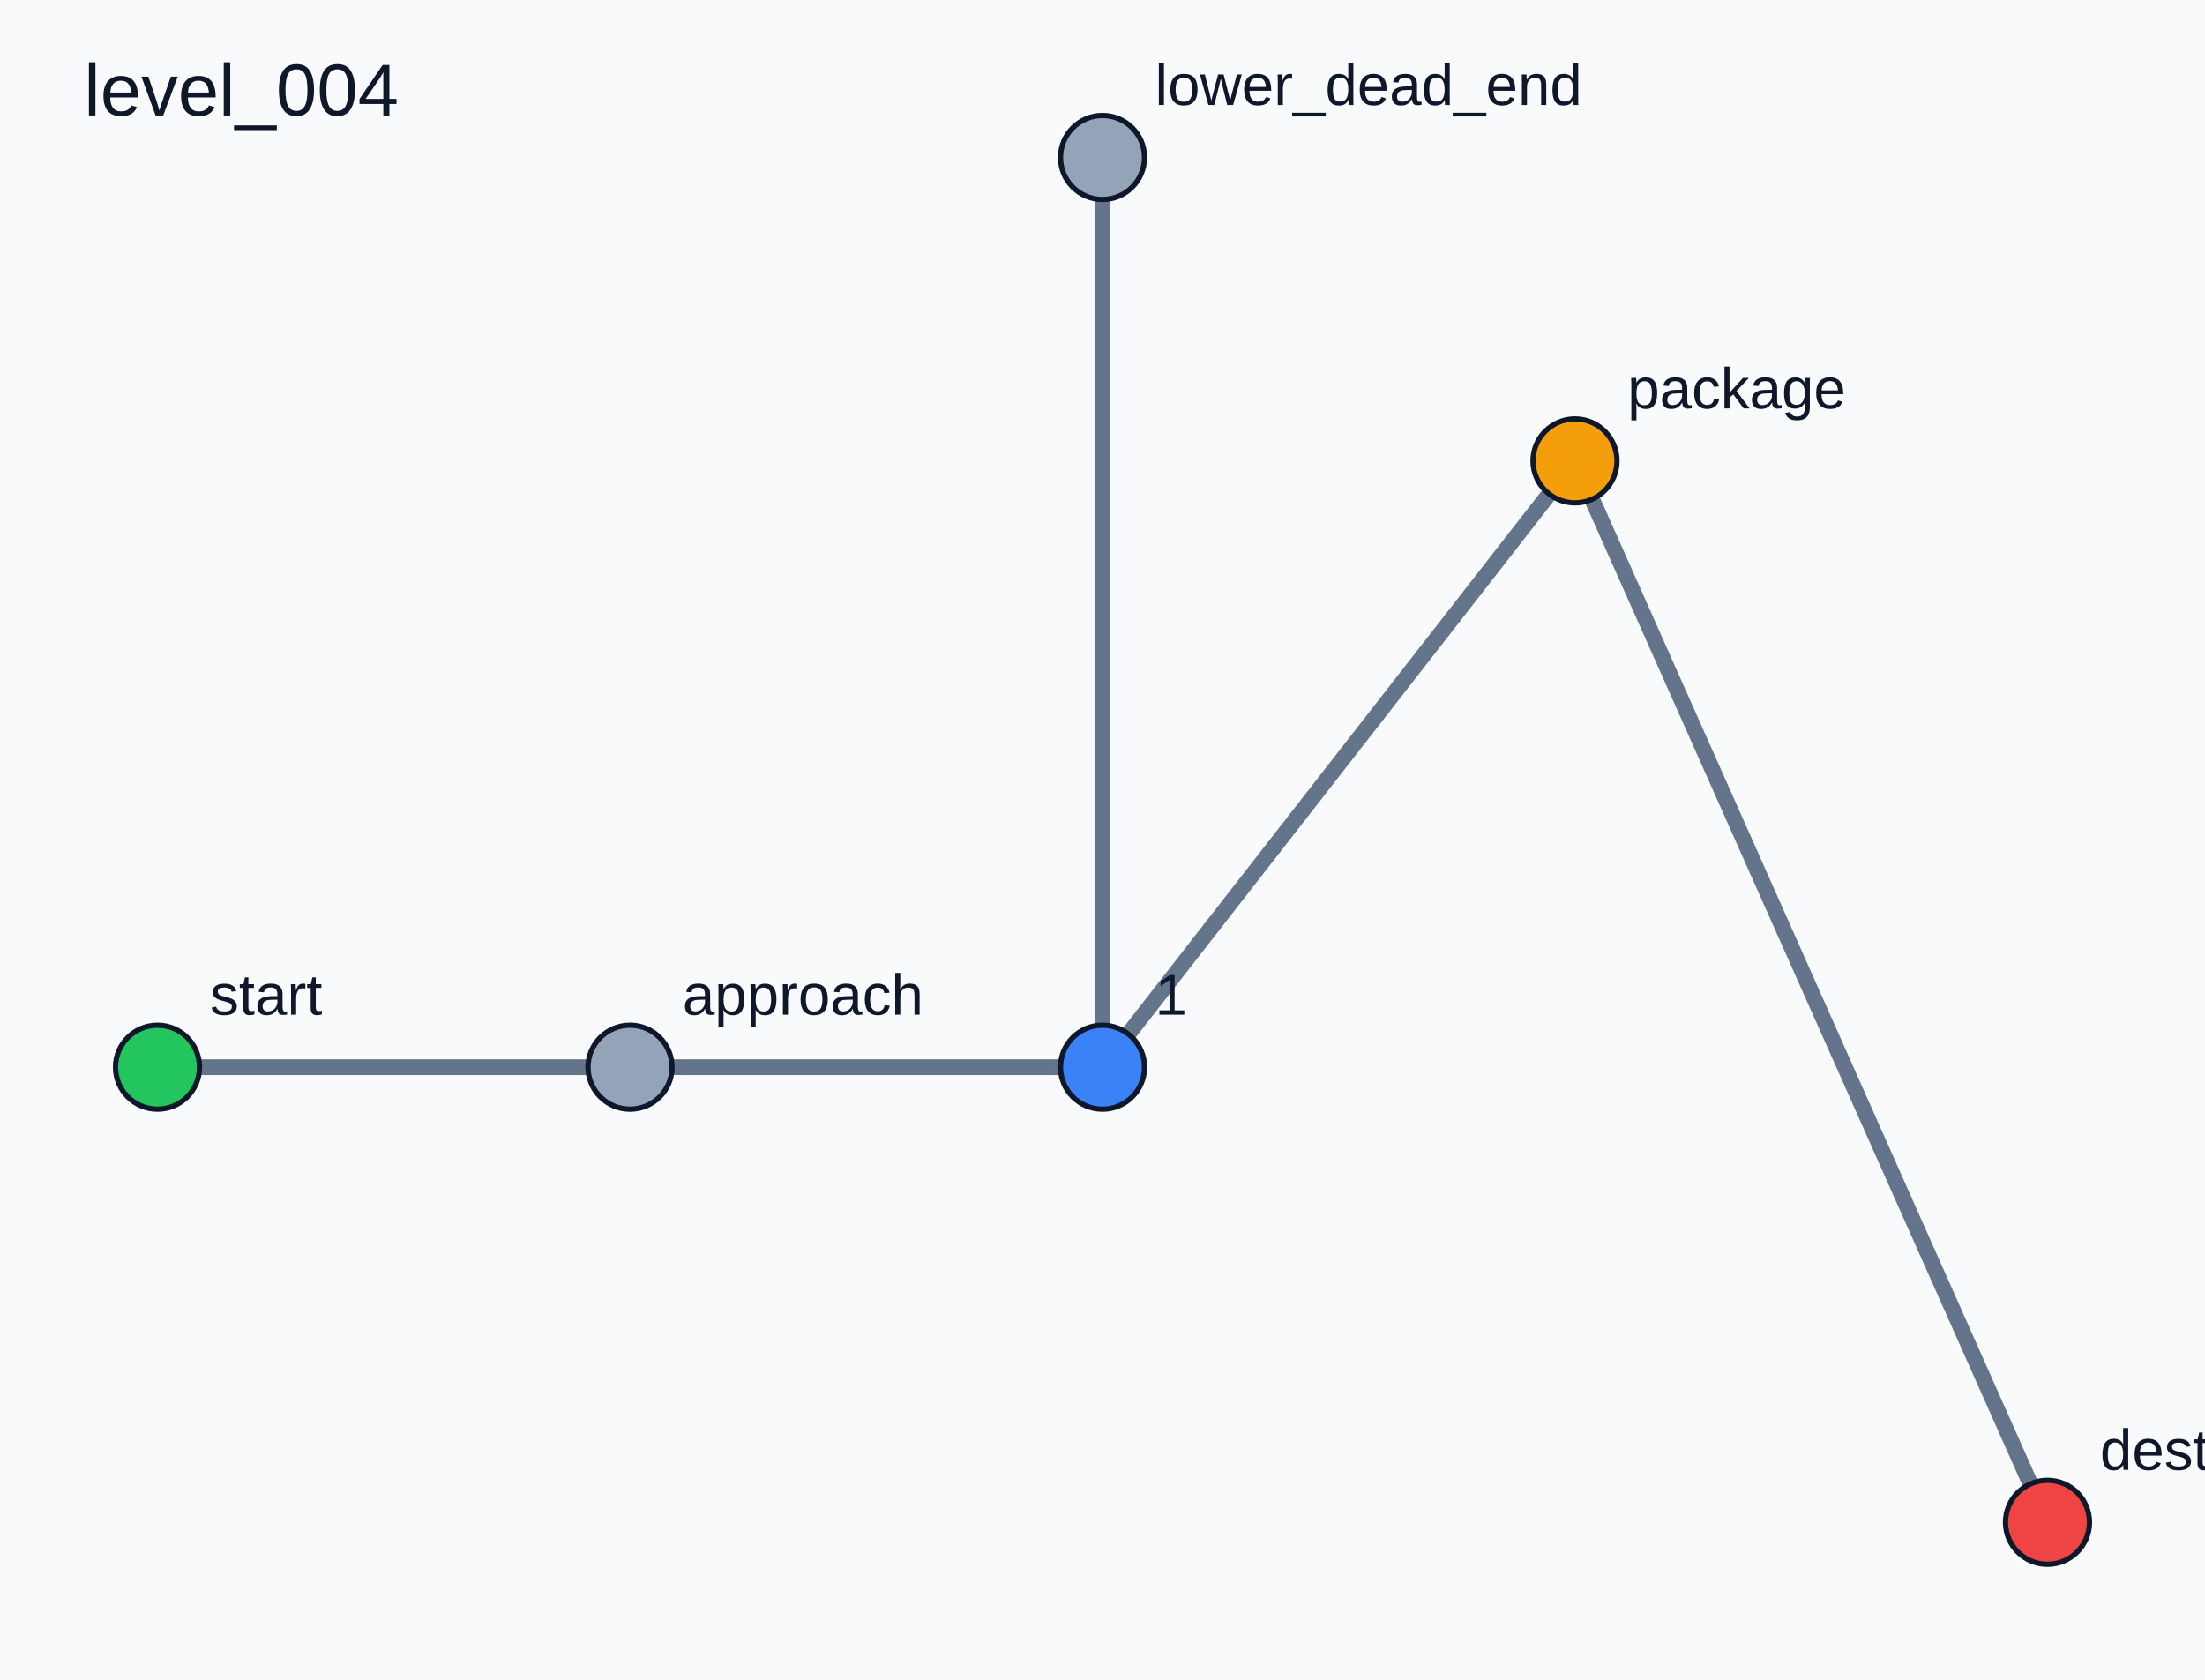
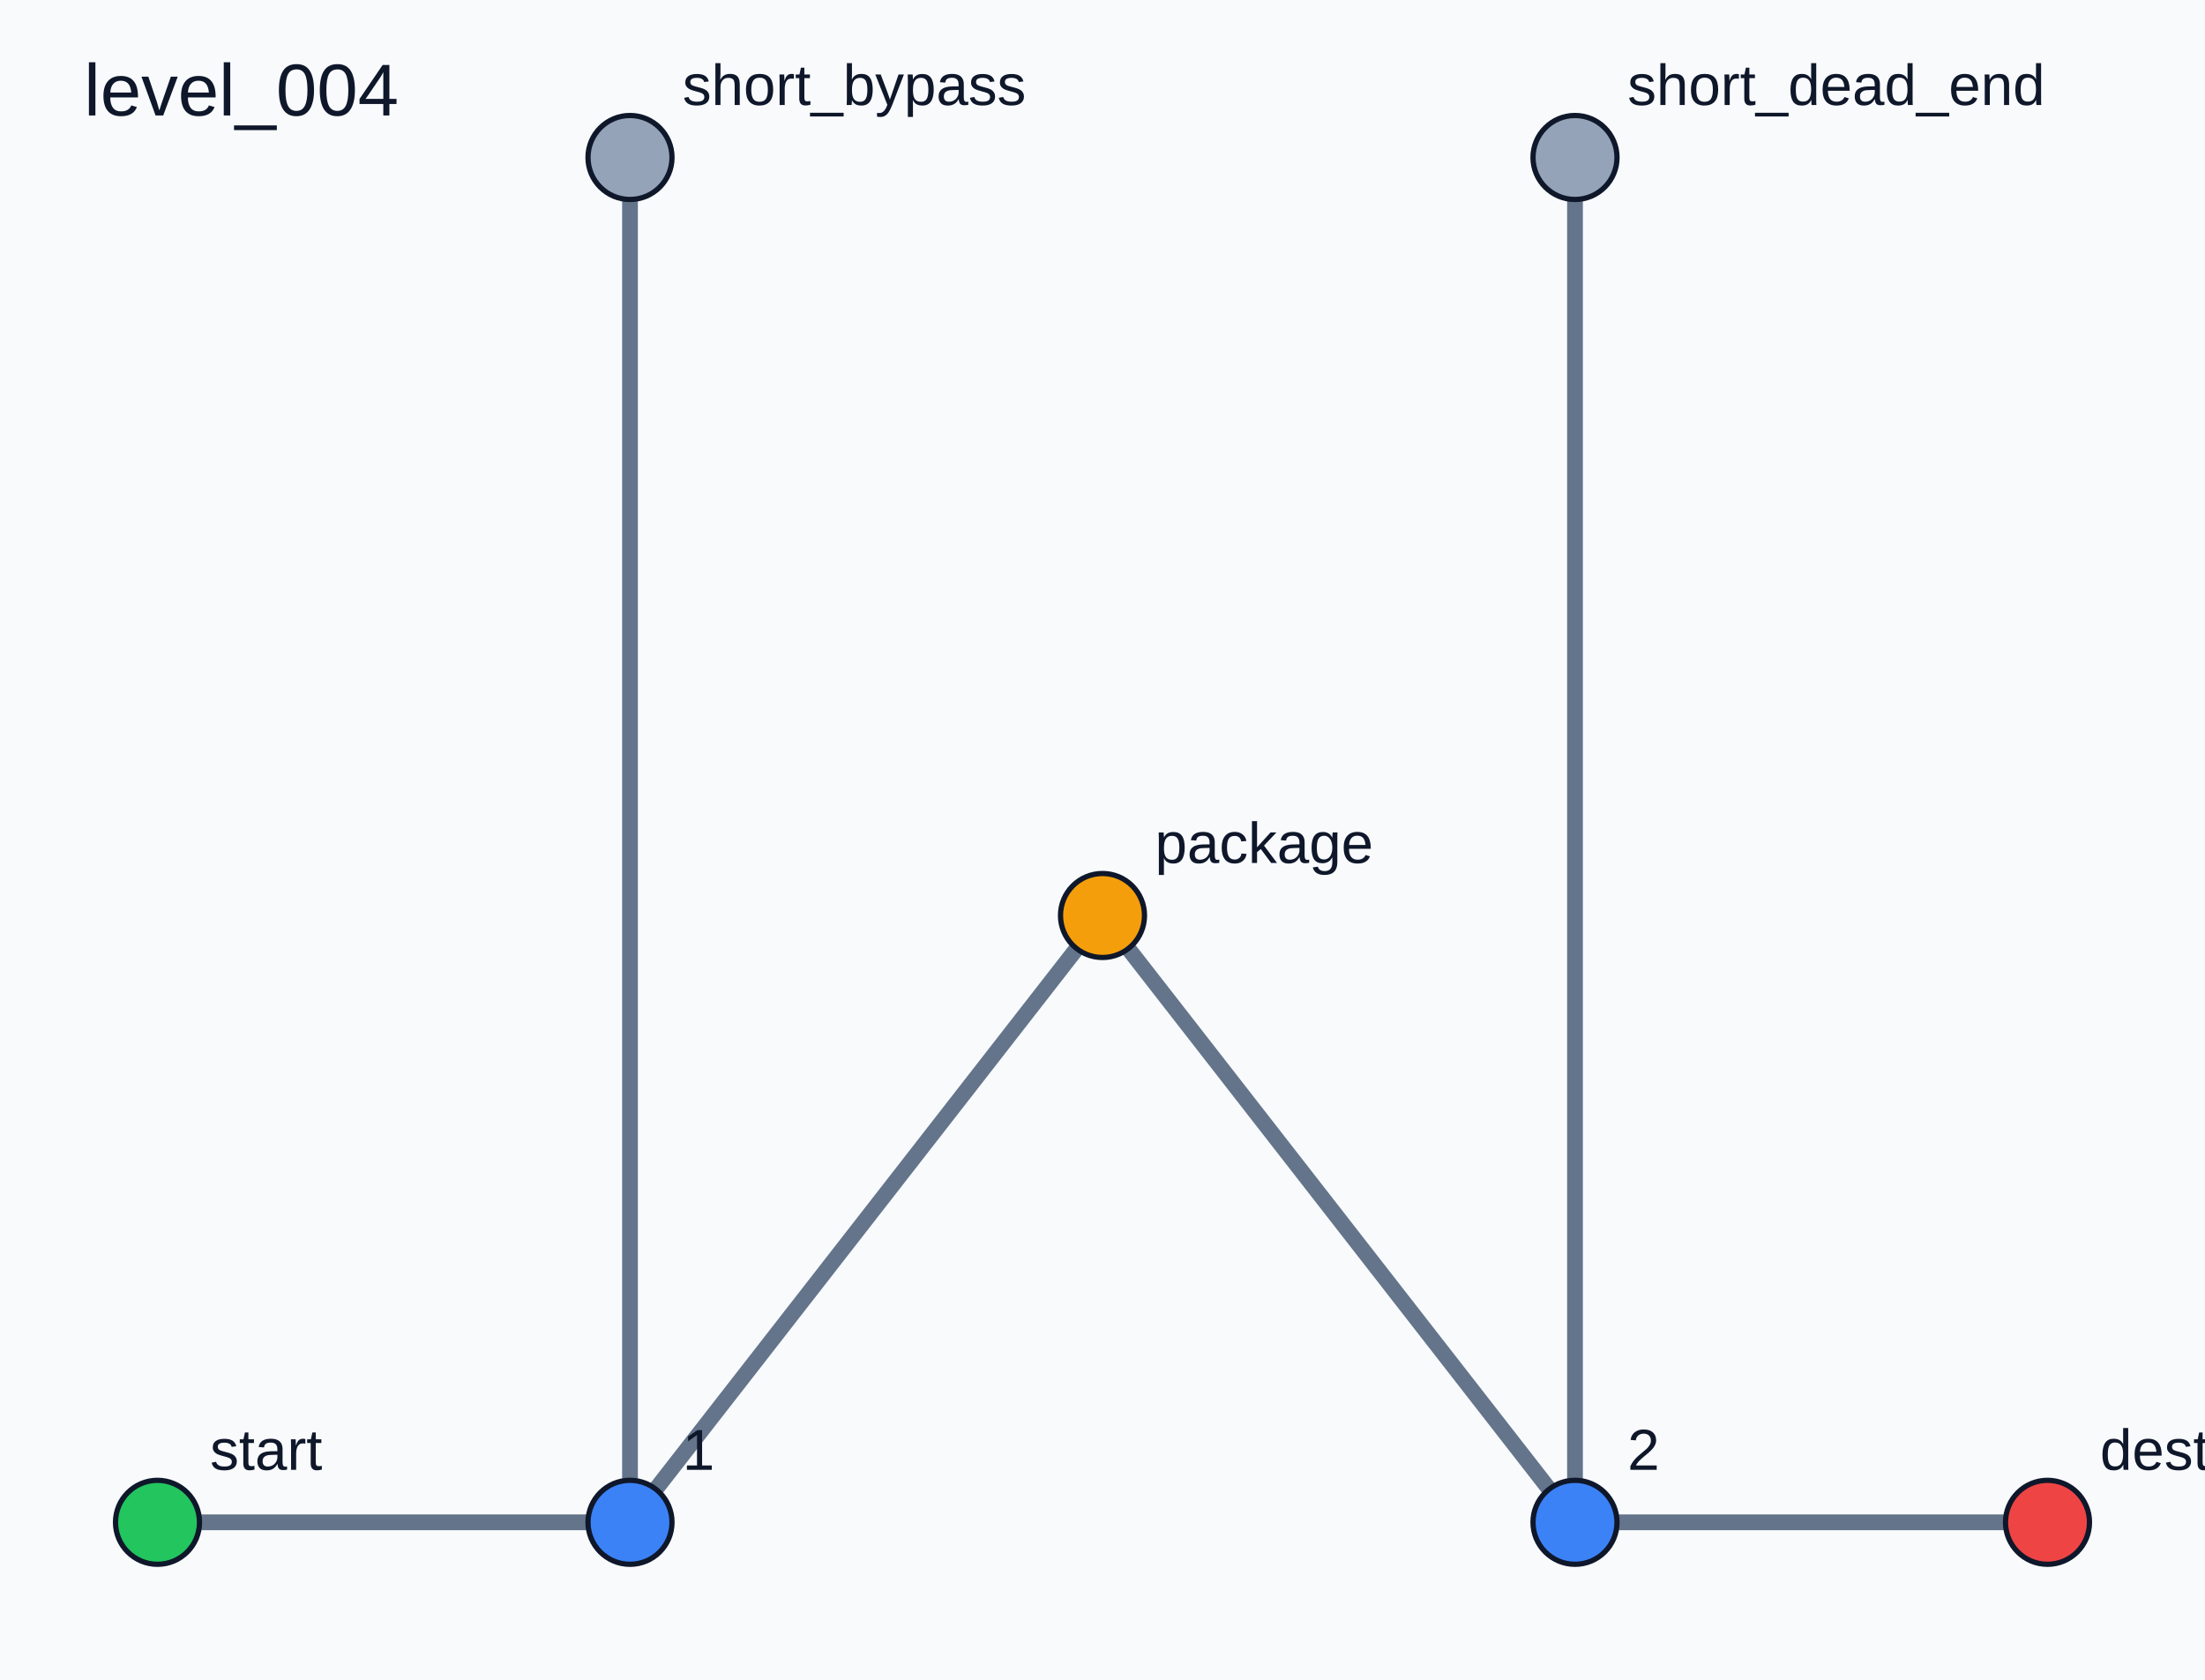
<svg xmlns="http://www.w3.org/2000/svg" width="420" height="320" viewBox="0 0 420 320">
  <rect width="100%" height="100%" fill="#f8fafc" />
  <text x="16" y="22" font-family="Arial" font-size="14" fill="#0f172a">level_004</text>
-   <line x1="30.0" y1="203.3" x2="120.0" y2="203.3" stroke="#64748b" stroke-width="3" />
-   <line x1="120.0" y1="203.3" x2="210.0" y2="203.3" stroke="#64748b" stroke-width="3" />
-   <line x1="210.0" y1="203.3" x2="210.0" y2="30.0" stroke="#64748b" stroke-width="3" />
-   <line x1="210.0" y1="203.3" x2="300.0" y2="87.8" stroke="#64748b" stroke-width="3" />
-   <line x1="300.0" y1="87.8" x2="390.0" y2="290.0" stroke="#64748b" stroke-width="3" />
-   <circle cx="30.0" cy="203.3" r="8" fill="#22c55e" stroke="#0f172a" stroke-width="1" />
-   <text x="40.0" y="193.3" font-family="Arial" font-size="11" fill="#0f172a">start</text>
-   <circle cx="120.0" cy="203.3" r="8" fill="#94a3b8" stroke="#0f172a" stroke-width="1" />
-   <text x="130.0" y="193.3" font-family="Arial" font-size="11" fill="#0f172a">approach</text>
-   <circle cx="210.0" cy="203.3" r="8" fill="#3b82f6" stroke="#0f172a" stroke-width="1" />
-   <text x="220.0" y="193.3" font-family="Arial" font-size="11" fill="#0f172a">1</text>
-   <circle cx="210.0" cy="30.0" r="8" fill="#94a3b8" stroke="#0f172a" stroke-width="1" />
-   <text x="220.0" y="20.0" font-family="Arial" font-size="11" fill="#0f172a">lower_dead_end</text>
-   <circle cx="300.0" cy="87.8" r="8" fill="#f59e0b" stroke="#0f172a" stroke-width="1" />
-   <text x="310.0" y="77.8" font-family="Arial" font-size="11" fill="#0f172a">package</text>
+   <line x1="30.0" y1="290.0" x2="120.0" y2="290.0" stroke="#64748b" stroke-width="3" />
+   <line x1="120.0" y1="290.0" x2="120.0" y2="30.0" stroke="#64748b" stroke-width="3" />
+   <line x1="120.0" y1="290.0" x2="210.0" y2="174.4" stroke="#64748b" stroke-width="3" />
+   <line x1="210.0" y1="174.4" x2="300.0" y2="290.0" stroke="#64748b" stroke-width="3" />
+   <line x1="300.0" y1="290.0" x2="300.0" y2="30.0" stroke="#64748b" stroke-width="3" />
+   <line x1="300.0" y1="290.0" x2="390.0" y2="290.0" stroke="#64748b" stroke-width="3" />
+   <circle cx="30.0" cy="290.0" r="8" fill="#22c55e" stroke="#0f172a" stroke-width="1" />
+   <text x="40.0" y="280.0" font-family="Arial" font-size="11" fill="#0f172a">start</text>
+   <circle cx="120.0" cy="290.0" r="8" fill="#3b82f6" stroke="#0f172a" stroke-width="1" />
+   <text x="130.0" y="280.0" font-family="Arial" font-size="11" fill="#0f172a">1</text>
+   <circle cx="120.0" cy="30.0" r="8" fill="#94a3b8" stroke="#0f172a" stroke-width="1" />
+   <text x="130.0" y="20.0" font-family="Arial" font-size="11" fill="#0f172a">short_bypass</text>
+   <circle cx="210.0" cy="174.4" r="8" fill="#f59e0b" stroke="#0f172a" stroke-width="1" />
+   <text x="220.0" y="164.4" font-family="Arial" font-size="11" fill="#0f172a">package</text>
+   <circle cx="300.0" cy="290.0" r="8" fill="#3b82f6" stroke="#0f172a" stroke-width="1" />
+   <text x="310.0" y="280.0" font-family="Arial" font-size="11" fill="#0f172a">2</text>
+   <circle cx="300.0" cy="30.0" r="8" fill="#94a3b8" stroke="#0f172a" stroke-width="1" />
+   <text x="310.0" y="20.0" font-family="Arial" font-size="11" fill="#0f172a">short_dead_end</text>
  <circle cx="390.0" cy="290.0" r="8" fill="#ef4444" stroke="#0f172a" stroke-width="1" />
  <text x="400.0" y="280.0" font-family="Arial" font-size="11" fill="#0f172a">destination</text>
</svg>
